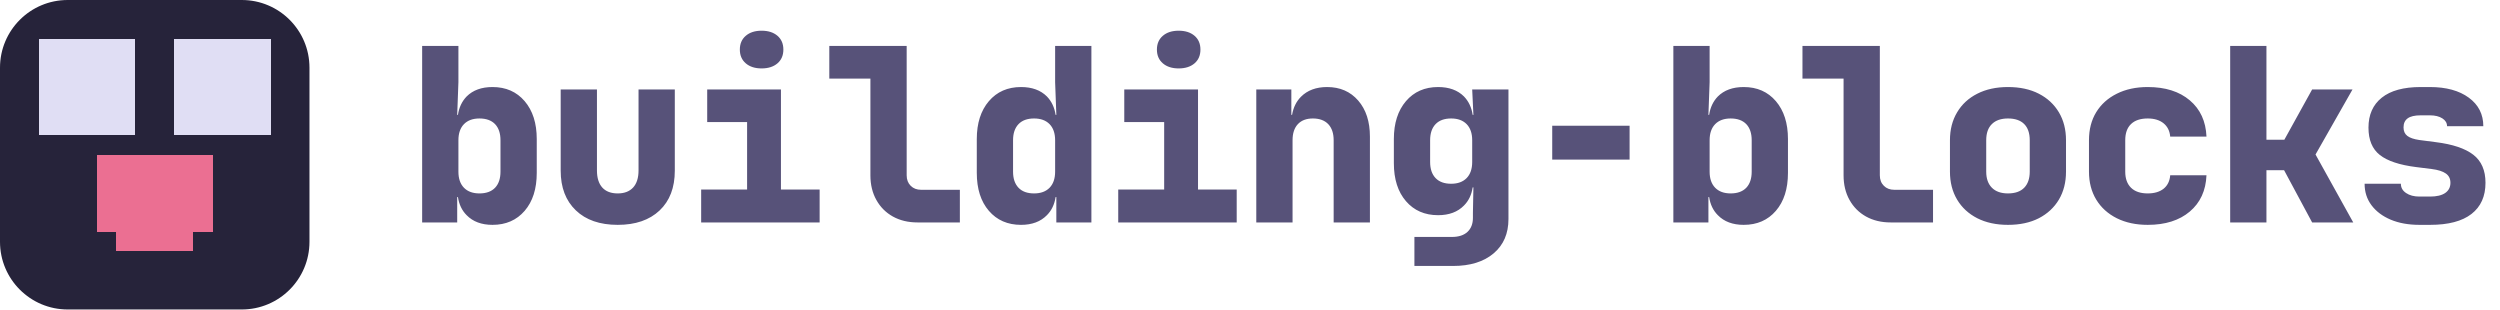
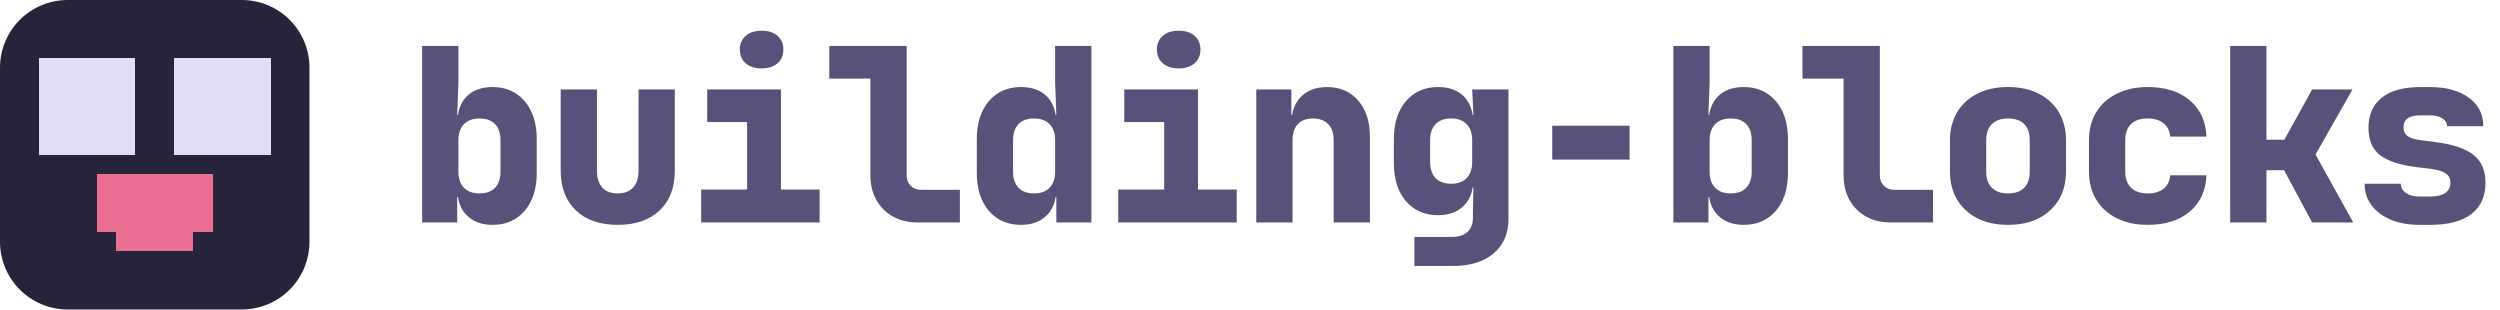
<svg xmlns="http://www.w3.org/2000/svg" viewBox="0 0 517 64" width="517" height="64" role="img" aria-label="building-blocks">
  <rect width="64" height="64" rx="14" fill="#26233a" />
  <g shape-rendering="crispEdges">
-     <path d="M8 8h20v4h-20zM36 8h20v4h-20zM8 12h20v4h-20zM36 12h20v4h-20zM8 16h20v4h-20zM36 16h20v4h-20zM8 20h20v4h-20zM36 20h20v4h-20zM8 24h20v4h-20zM36 24h20v4h-20z" fill="#e0def4" />
-     <path d="M20 32h24v4h-24zM20 36h24v4h-24zM20 40h24v4h-24zM20 44h24v4h-24zM24 48h16v4h-16z" fill="#eb6f92" />
+     <path d="M8 12h20v4h-20zM36 12h20v4h-20zM8 16h20v4h-20zM36 16h20v4h-20zM8 20h20v4h-20zM36 20h20v4h-20zM8 24h20v4h-20zM36 24h20v4h-20zM8 28h20v4h-20zM36 28h20v4h-20z" fill="#e0def4" />
+     <path d="M20 36h24v4h-24zM20 40h24v4h-24zM20 44h24v4h-24zM24 48h16v4h-16z" fill="#eb6f92" />
  </g>
  <path d="M101.85 46.5L101.85 46.5Q98.45 46.5 96.5 44.5L96.5 44.5Q95.05 43.05 94.7 40.75L94.7 40.75L94.55 40.75L94.55 46L87.3 46L87.3 9.5L94.8 9.5L94.8 17L94.55 23.75L94.7 23.75Q95.05 21.45 96.5 19.95L96.5 19.95Q98.45 18 101.85 18L101.85 18Q106 18 108.5 20.92Q111 23.85 111 28.75L111 28.75L111 35.75Q111 40.7 108.5 43.6Q106 46.5 101.85 46.5M99.15 40L99.15 40Q101.25 40 102.38 38.83Q103.5 37.65 103.5 35.5L103.5 35.5L103.5 29Q103.5 26.85 102.38 25.67Q101.25 24.5 99.15 24.5L99.15 24.5Q97.1 24.5 95.95 25.67Q94.8 26.85 94.8 29L94.8 29L94.8 35.5Q94.8 37.65 95.95 38.83Q97.1 40 99.15 40M127.75 46.5L127.75 46.5Q122.2 46.5 119.08 43.5Q115.95 40.5 115.95 35.3L115.95 35.3L115.95 18.5L123.45 18.5L123.45 35.25Q123.45 37.55 124.55 38.78Q125.65 40 127.75 40L127.75 40Q129.8 40 130.93 38.78Q132.05 37.55 132.05 35.25L132.05 35.25L132.05 18.5L139.55 18.5L139.55 35.3Q139.55 40.55 136.4 43.53Q133.25 46.5 127.75 46.5M169.5 46L145 46L145 39.2L154.5 39.2L154.5 25.25L146.25 25.25L146.25 18.5L161.5 18.5L161.5 39.2L169.5 39.2L169.5 46M157.5 14.15L157.5 14.15Q155.45 14.15 154.23 13.1Q153 12.05 153 10.25L153 10.25Q153 8.45 154.23 7.4Q155.45 6.35 157.5 6.35L157.5 6.35Q159.55 6.35 160.78 7.4Q162 8.45 162 10.25L162 10.25Q162 12.05 160.78 13.1Q159.55 14.15 157.5 14.15M198.5 46L189.75 46Q186.85 46 184.65 44.78Q182.45 43.55 181.23 41.35Q180 39.15 180 36.25L180 36.25L180 16.25L171.5 16.25L171.5 9.5L187.5 9.5L187.5 36.25Q187.5 37.6 188.33 38.42Q189.15 39.25 190.5 39.25L190.5 39.25L198.5 39.25L198.5 46M211.15 46.5L211.15 46.5Q207 46.5 204.5 43.6Q202 40.7 202 35.75L202 35.75L202 28.75Q202 23.85 204.5 20.92Q207 18 211.15 18L211.15 18Q214.55 18 216.5 19.95L216.5 19.95Q217.95 21.45 218.3 23.75L218.3 23.75L218.45 23.75L218.2 17L218.2 9.5L225.7 9.5L225.7 46L218.45 46L218.45 40.75L218.3 40.75Q217.95 43.05 216.5 44.5L216.5 44.5Q214.55 46.5 211.15 46.5M213.85 40L213.85 40Q215.9 40 217.05 38.83Q218.2 37.65 218.2 35.5L218.2 35.5L218.2 29Q218.2 26.85 217.05 25.67Q215.9 24.5 213.85 24.5L213.85 24.5Q211.75 24.5 210.63 25.67Q209.5 26.85 209.5 29L209.5 29L209.5 35.5Q209.5 37.65 210.63 38.83Q211.75 40 213.85 40M255.75 46L231.25 46L231.25 39.2L240.75 39.2L240.75 25.25L232.5 25.25L232.5 18.5L247.75 18.5L247.75 39.2L255.75 39.2L255.75 46M243.75 14.15L243.75 14.15Q241.7 14.15 240.48 13.1Q239.25 12.05 239.25 10.25L239.25 10.25Q239.25 8.45 240.48 7.4Q241.7 6.35 243.75 6.35L243.75 6.35Q245.8 6.35 247.03 7.4Q248.25 8.45 248.25 10.25L248.25 10.25Q248.25 12.05 247.03 13.1Q245.8 14.15 243.75 14.15M267.3 46L259.8 46L259.8 18.5L267.05 18.5L267.05 23.75L267.2 23.75Q267.6 21.45 269.05 20L269.05 20Q271.05 18 274.45 18L274.45 18Q278.45 18 280.88 20.8Q283.3 23.6 283.3 28.25L283.3 28.25L283.3 46L275.8 46L275.8 29Q275.8 26.85 274.68 25.67Q273.55 24.5 271.5 24.5L271.5 24.5Q269.5 24.5 268.4 25.67Q267.3 26.85 267.3 29L267.3 29L267.3 46M300.5 55L292.5 55L292.5 49L300.25 49Q302.35 49 303.48 47.95Q304.6 46.9 304.6 45.05L304.6 45.05L304.6 44L304.7 38.75L304.55 38.75Q304.2 41.05 302.75 42.5L302.75 42.5Q300.8 44.5 297.4 44.5L297.4 44.5Q293.25 44.5 290.75 41.6Q288.25 38.7 288.25 33.75L288.25 33.75L288.25 28.75Q288.25 23.85 290.75 20.92Q293.25 18 297.4 18L297.4 18Q300.8 18 302.75 19.95L302.75 19.95Q304.2 21.45 304.55 23.75L304.55 23.75L304.7 23.75L304.45 18.5L311.95 18.5L311.95 45.3Q311.95 49.8 308.88 52.4Q305.8 55 300.5 55L300.5 55M300.1 38L300.1 38Q302.15 38 303.3 36.83Q304.45 35.65 304.45 33.5L304.45 33.5L304.45 29Q304.45 26.85 303.3 25.67Q302.15 24.5 300.1 24.5L300.1 24.5Q298 24.5 296.88 25.67Q295.75 26.85 295.75 29L295.75 29L295.75 33.5Q295.75 35.65 296.88 36.83Q298 38 300.1 38M337 33L321 33L321 26L337 26L337 33M360.6 46.5L360.6 46.5Q357.2 46.5 355.25 44.5L355.25 44.5Q353.8 43.05 353.45 40.75L353.45 40.75L353.3 40.75L353.3 46L346.05 46L346.05 9.5L353.55 9.5L353.55 17L353.3 23.75L353.45 23.75Q353.8 21.45 355.25 19.95L355.25 19.95Q357.2 18 360.6 18L360.6 18Q364.75 18 367.25 20.92Q369.75 23.85 369.75 28.75L369.75 28.75L369.75 35.75Q369.75 40.7 367.25 43.6Q364.75 46.5 360.6 46.5M357.9 40L357.9 40Q360 40 361.13 38.83Q362.25 37.65 362.25 35.5L362.25 35.5L362.25 29Q362.25 26.85 361.13 25.67Q360 24.5 357.9 24.5L357.9 24.5Q355.85 24.5 354.7 25.67Q353.55 26.85 353.55 29L353.55 29L353.55 35.5Q353.55 37.65 354.7 38.83Q355.85 40 357.9 40M399.75 46L391 46Q388.1 46 385.9 44.78Q383.7 43.55 382.48 41.35Q381.25 39.15 381.25 36.25L381.25 36.25L381.25 16.25L372.75 16.25L372.75 9.5L388.75 9.5L388.75 36.25Q388.75 37.6 389.58 38.42Q390.4 39.25 391.75 39.25L391.75 39.25L399.75 39.25L399.75 46M415.25 46.5L415.25 46.5Q411.6 46.5 408.9 45.13Q406.2 43.75 404.73 41.28Q403.25 38.8 403.25 35.5L403.25 35.5L403.25 29Q403.25 25.7 404.73 23.23Q406.2 20.75 408.9 19.38Q411.6 18 415.25 18L415.25 18Q418.95 18 421.63 19.38Q424.3 20.75 425.78 23.23Q427.25 25.7 427.25 29L427.25 29L427.25 35.5Q427.25 38.8 425.78 41.28Q424.3 43.75 421.63 45.13Q418.95 46.5 415.25 46.5M415.25 40L415.25 40Q417.45 40 418.6 38.83Q419.75 37.65 419.75 35.5L419.75 35.5L419.75 29Q419.75 26.8 418.6 25.65Q417.45 24.5 415.25 24.5L415.25 24.5Q413.1 24.5 411.93 25.65Q410.75 26.8 410.75 29L410.75 29L410.75 35.5Q410.75 37.65 411.93 38.83Q413.1 40 415.25 40M444.15 46.5L444.15 46.5Q440.5 46.5 437.75 45.13Q435 43.75 433.5 41.28Q432 38.8 432 35.5L432 35.5L432 29Q432 25.65 433.5 23.2Q435 20.75 437.75 19.38Q440.5 18 444.15 18L444.15 18Q449.6 18 452.85 20.75Q456.1 23.5 456.3 28.25L456.3 28.25L448.8 28.25Q448.65 26.5 447.43 25.5Q446.2 24.5 444.15 24.5L444.15 24.5Q441.9 24.5 440.7 25.65Q439.5 26.8 439.5 29L439.5 29L439.5 35.5Q439.5 37.65 440.7 38.83Q441.9 40 444.15 40L444.15 40Q446.2 40 447.43 39.03Q448.65 38.05 448.8 36.25L448.8 36.25L456.3 36.25Q456.1 41 452.85 43.75Q449.6 46.5 444.15 46.5M468.7 46L461.2 46L461.2 9.5L468.7 9.5L468.7 28.9L472.4 28.9L478.15 18.5L486.5 18.5L478.85 31.95L486.65 46L478.15 46L472.35 35.2L468.7 35.2L468.7 46M502.55 46.5L500.35 46.5Q496.95 46.5 494.4 45.43Q491.85 44.35 490.43 42.45Q489 40.55 489 38L489 38L496.5 38Q496.5 39.2 497.58 39.92Q498.65 40.65 500.35 40.65L500.35 40.65L502.55 40.65Q504.6 40.65 505.68 39.9Q506.75 39.15 506.75 37.8L506.75 37.8Q506.75 36.55 505.8 35.88Q504.85 35.2 502.85 34.95L502.85 34.95L499.65 34.55Q494.5 33.9 492.15 32.05Q489.8 30.2 489.8 26.4L489.8 26.4Q489.8 22.4 492.55 20.2Q495.3 18 500.6 18L500.6 18L502.5 18Q507.55 18 510.55 20.2Q513.55 22.4 513.55 26.1L513.55 26.1L506.05 26.1Q506.05 25.1 505.08 24.48Q504.1 23.85 502.5 23.85L502.5 23.85L500.6 23.85Q498.75 23.85 497.9 24.48Q497.05 25.1 497.05 26.35L497.05 26.35Q497.05 27.5 497.83 28.1Q498.6 28.7 500.3 28.95L500.3 28.95L503.75 29.4Q508.95 30.05 511.48 32Q514 33.95 514 37.8L514 37.8Q514 42 511.1 44.25Q508.2 46.5 502.55 46.5L502.55 46.5" fill="#575279" />
</svg>
